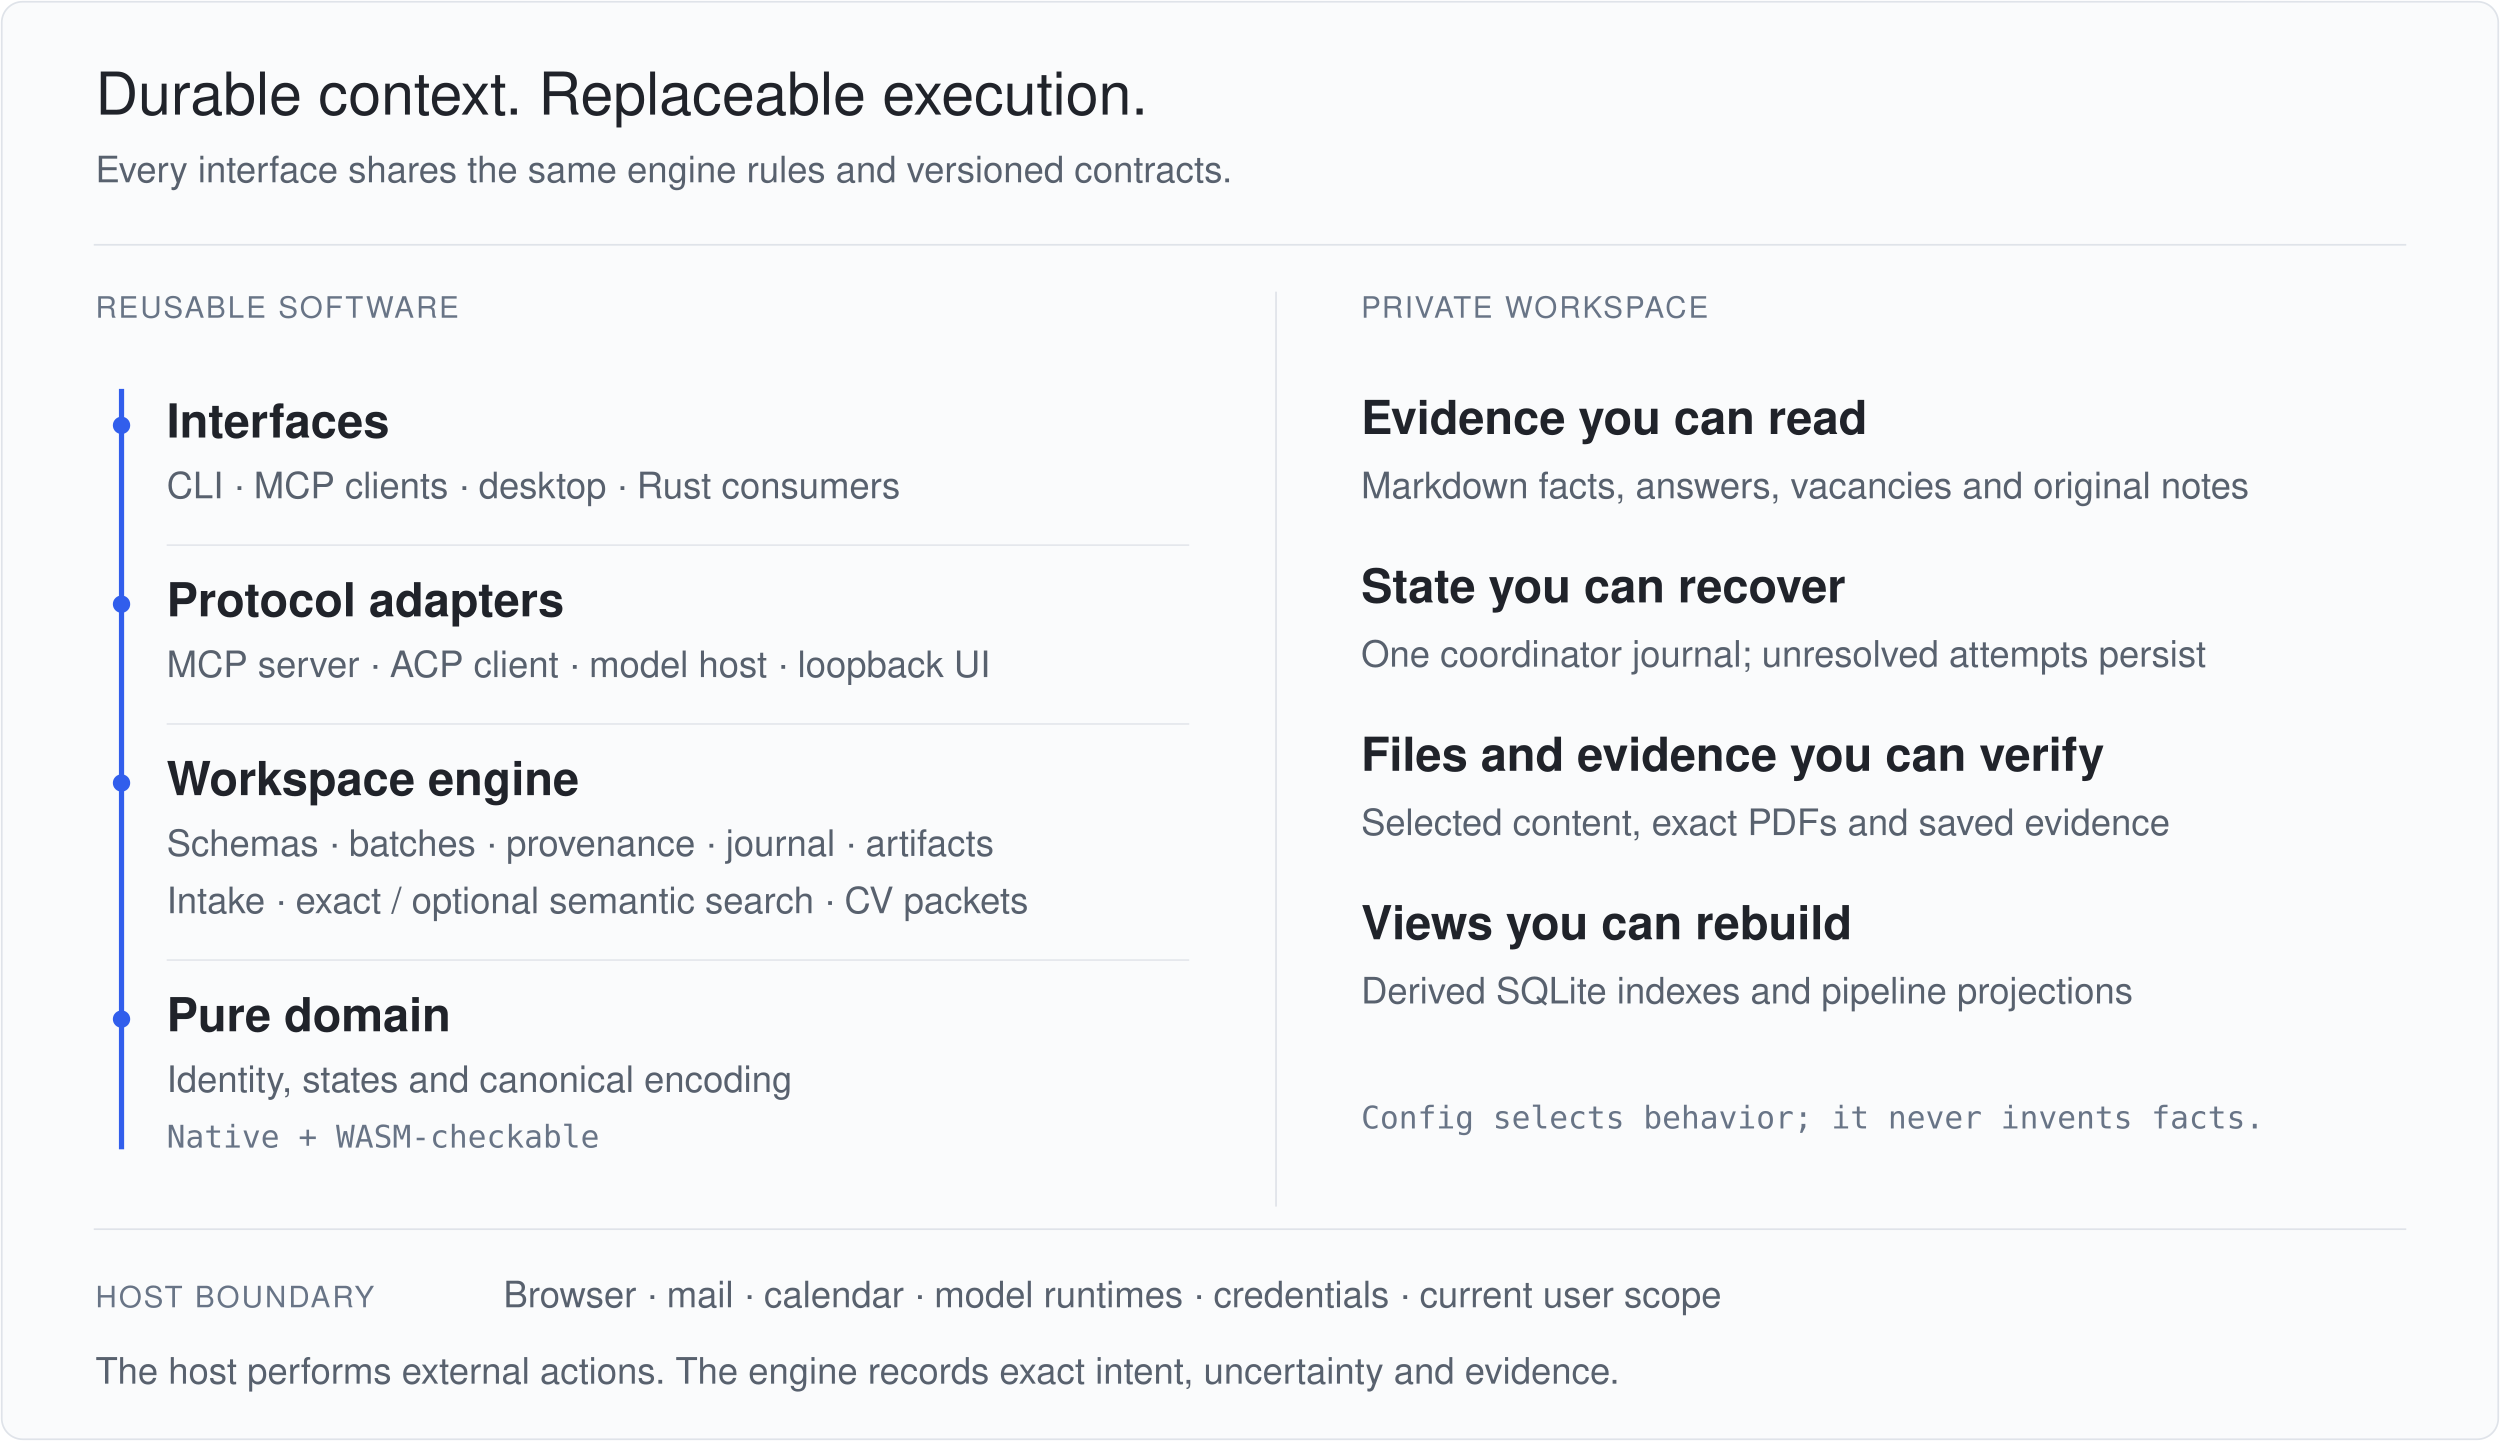
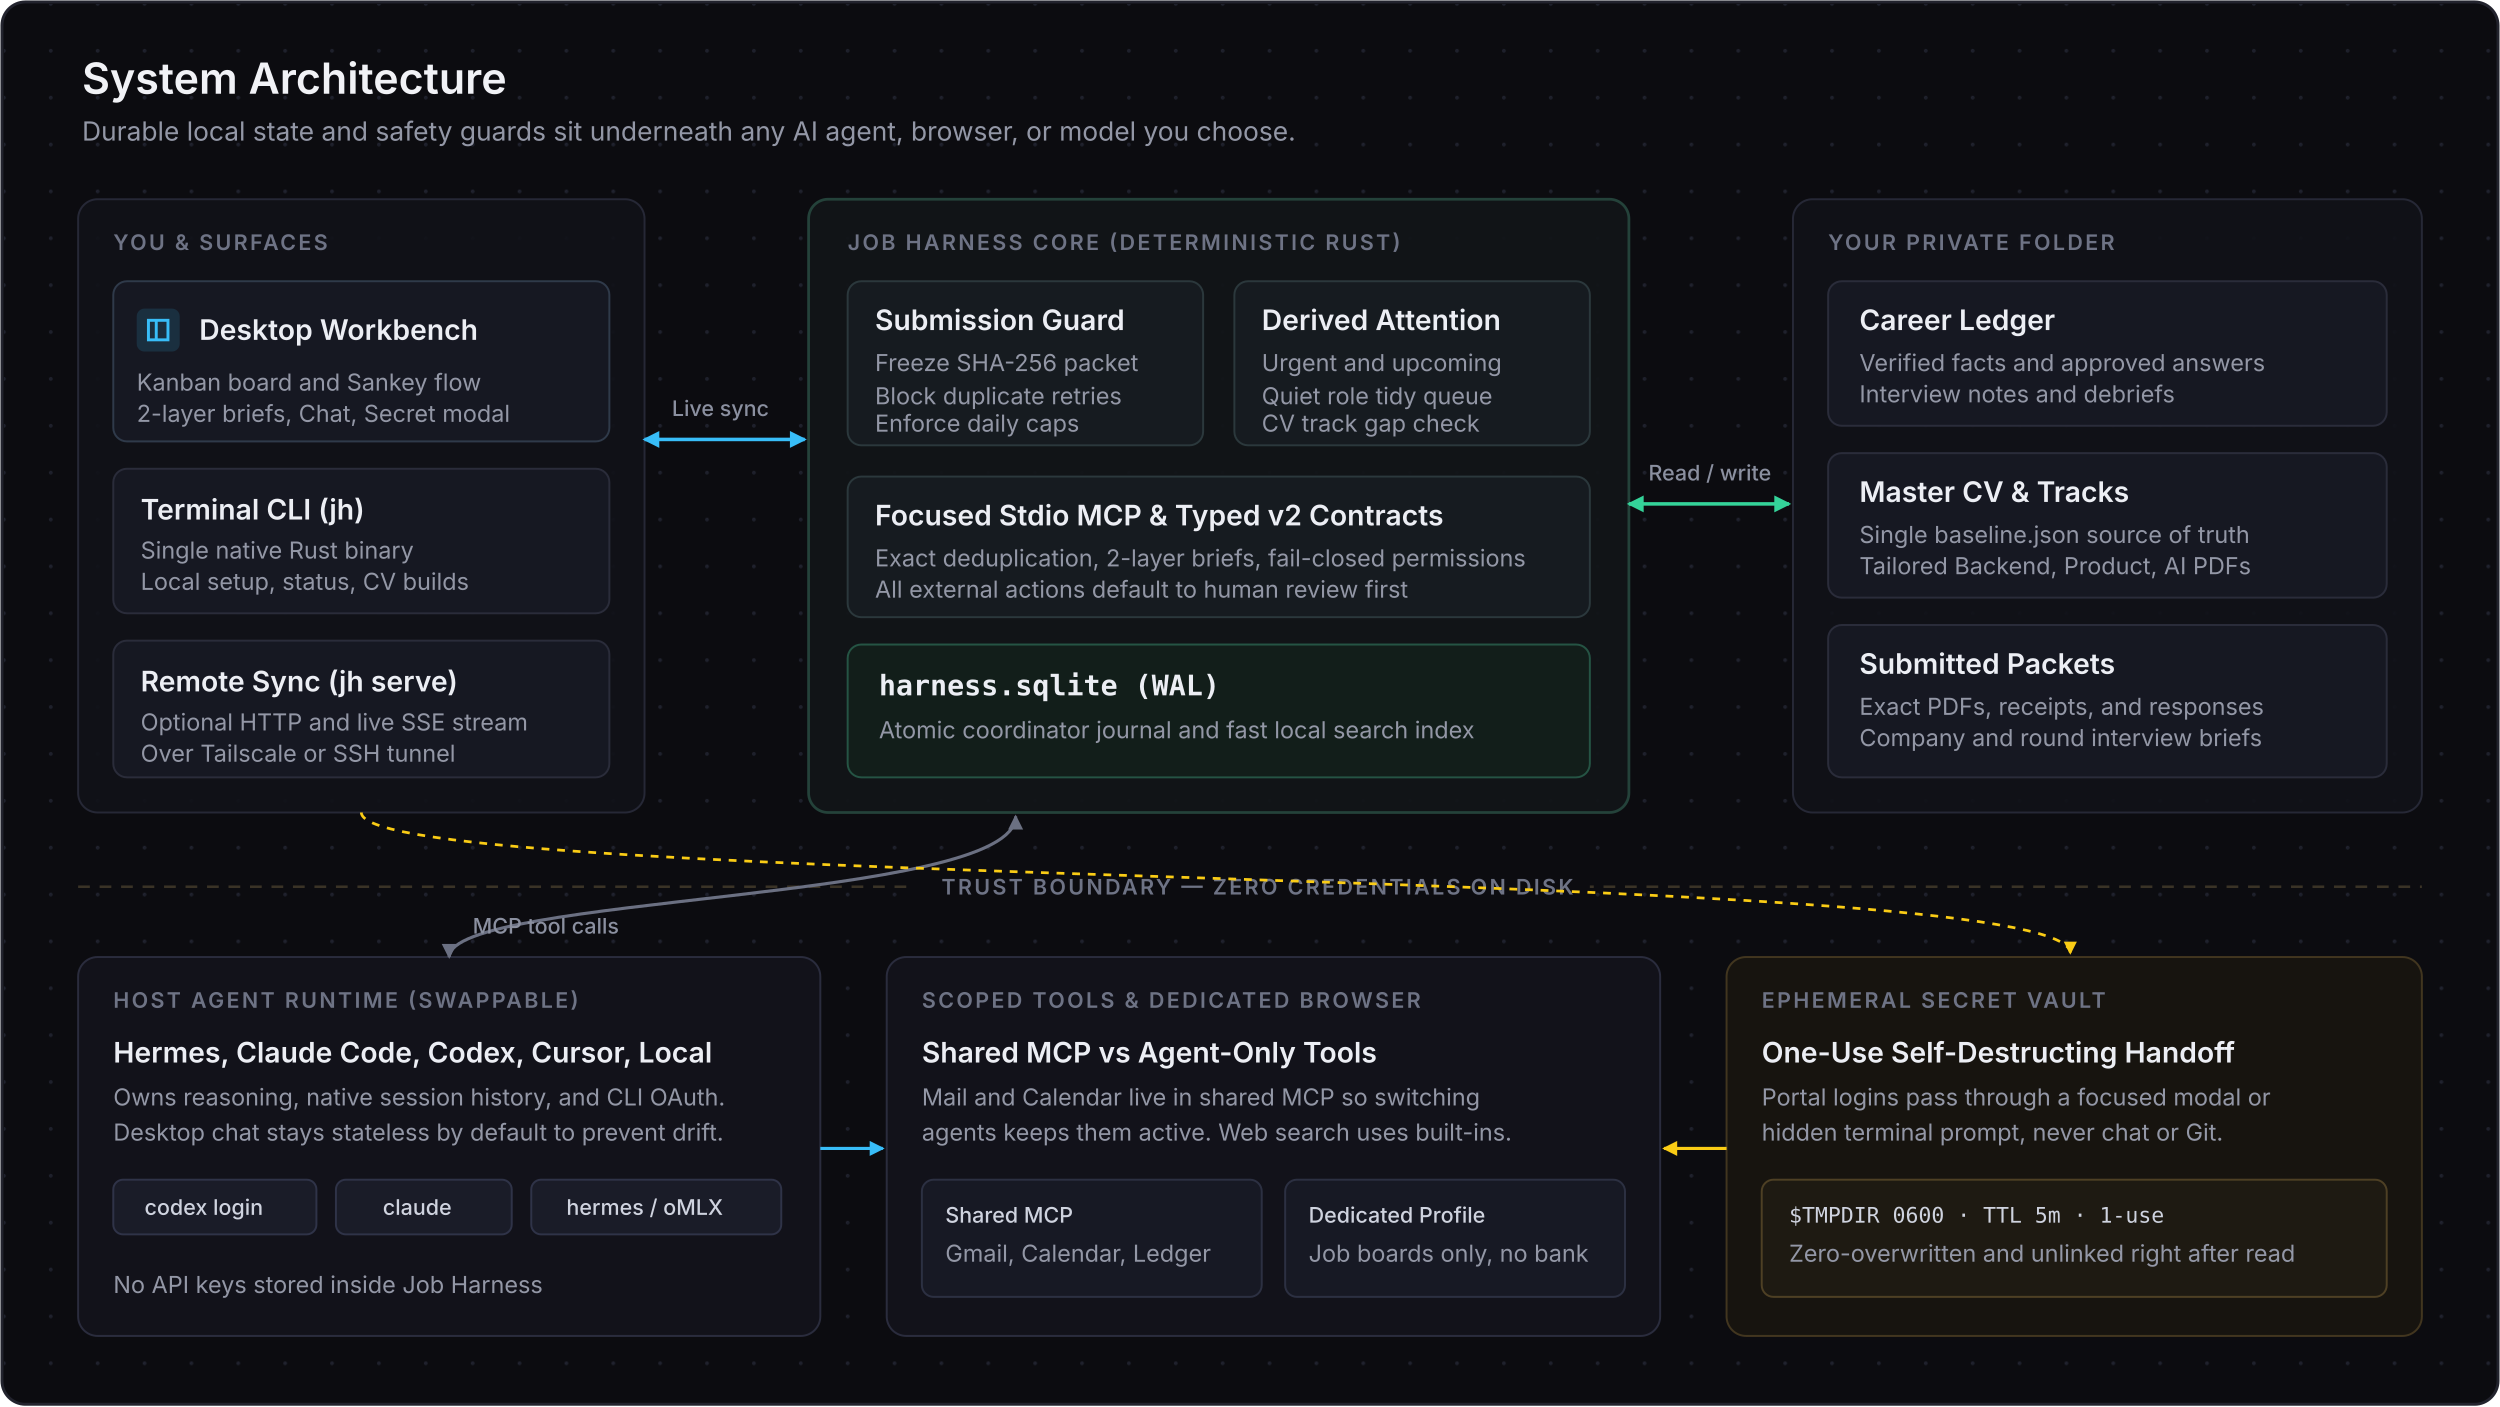
- <svg xmlns="http://www.w3.org/2000/svg" width="1440" height="830" viewBox="0 0 1440 830" role="img" aria-labelledby="title description">
-   <style>text{font-family:-apple-system,BlinkMacSystemFont,'Segoe UI',Helvetica,Arial,sans-serif;fill:#20232a}.label{font-size:17px;letter-spacing:1.2px;fill:#687486}.name{font-size:27px;font-weight:600}.body{font-size:21px;fill:#58616e}.mono{font-family:'SF Mono',Consolas,monospace;font-size:18px;fill:#687486}</style>
-   <rect x="1" y="1" width="1438" height="828" rx="12" fill="#fafbfc" stroke="#dfe3e9" />
-   <text x="55" y="66" font-size="34" font-weight="500">Durable context. Replaceable execution.</text>
-   <text x="55" y="105" class="body">Every interface shares the same engine rules and versioned contracts.</text>
-   <path d="M54 141h1332M735 168v527" stroke="#dfe3e9" />
-   <text x="55" y="183" class="label">REUSABLE SOFTWARE</text>
-   <path d="M70 224v438" stroke="#315eec" stroke-width="3" />
-   <circle cx="70" cy="245" r="5" fill="#315eec" />
-   <text x="96" y="252" class="name">Interfaces</text>
-   <text x="96" y="287" class="body">CLI · MCP clients · desktop · Rust consumers</text>
-   <path d="M96 314h589" stroke="#e4e7ec" />
-   <circle cx="70" cy="348" r="5" fill="#315eec" />
-   <text x="96" y="355" class="name">Protocol adapters</text>
-   <text x="96" y="390" class="body">MCP server · ACP client · model host · loopback UI</text>
-   <path d="M96 417h589" stroke="#e4e7ec" />
-   <circle cx="70" cy="451" r="5" fill="#315eec" />
-   <text x="96" y="458" class="name">Workspace engine</text>
-   <text x="96" y="493" class="body">Schemas · batches · provenance · journal · artifacts</text>
-   <text x="96" y="526" class="body">Intake · exact / optional semantic search · CV packets</text>
-   <path d="M96 553h589" stroke="#e4e7ec" />
-   <circle cx="70" cy="587" r="5" fill="#315eec" />
-   <text x="96" y="594" class="name">Pure domain</text>
-   <text x="96" y="629" class="body">Identity, states and canonical encoding</text>
-   <text x="96" y="661" class="mono">Native + WASM-checkable</text>
-   <text x="784" y="183" class="label">PRIVATE WORKSPACE</text>
-   <text x="784" y="250" class="name">Evidence you can read</text>
-   <text x="784" y="287" class="body">Markdown facts, answers, vacancies and original notes</text>
-   <text x="784" y="347" class="name">State you can recover</text>
-   <text x="784" y="384" class="body">One coordinator journal; unresolved attempts persist</text>
-   <text x="784" y="444" class="name">Files and evidence you can verify</text>
-   <text x="784" y="481" class="body">Selected content, exact PDFs and saved evidence</text>
-   <text x="784" y="541" class="name">Views you can rebuild</text>
-   <text x="784" y="578" class="body">Derived SQLite indexes and pipeline projections</text>
-   <text x="784" y="650" class="mono">Config selects behavior; it never invents facts.</text>
-   <path d="M54 708h1332" stroke="#dfe3e9" />
-   <text x="55" y="753" class="label">HOST BOUNDARY</text>
-   <text x="290" y="753" class="body">Browser · mail · calendar · model runtimes · credentials · current user scope</text>
-   <text x="55" y="797" class="body">The host performs external actions. The engine records exact intent, uncertainty and evidence.</text>
+ <svg xmlns="http://www.w3.org/2000/svg" width="1280" height="720" viewBox="0 0 1280 720" role="img" aria-labelledby="title desc">
+   <defs>
+     <pattern id="dotgrid" width="24" height="24" patternUnits="userSpaceOnUse">
+       <circle cx="2" cy="2" r="1" fill="#1e202b" />
+     </pattern>
+     <marker id="arr-cyan" viewBox="0 0 10 10" refX="8" refY="5" markerWidth="6" markerHeight="6" orient="auto-start-reverse">
+       <path d="M 1 1 L 9 5 L 1 9 z" fill="#38bdf8" />
+     </marker>
+     <marker id="arr-green" viewBox="0 0 10 10" refX="8" refY="5" markerWidth="6" markerHeight="6" orient="auto-start-reverse">
+       <path d="M 1 1 L 9 5 L 1 9 z" fill="#34d399" />
+     </marker>
+     <marker id="arr-amber" viewBox="0 0 10 10" refX="8" refY="5" markerWidth="6" markerHeight="6" orient="auto-start-reverse">
+       <path d="M 1 1 L 9 5 L 1 9 z" fill="#facc15" />
+     </marker>
+     <marker id="arr-muted" viewBox="0 0 10 10" refX="8" refY="5" markerWidth="6" markerHeight="6" orient="auto-start-reverse">
+       <path d="M 1 1 L 9 5 L 1 9 z" fill="#6b7082" />
+     </marker>
+     <style>
+       .sans { font-family: -apple-system, BlinkMacSystemFont, "Inter", "SF Pro Text", "Segoe UI", sans-serif; }
+       .mono { font-family: "SF Mono", ui-monospace, Menlo, Consolas, monospace; }
+       .zone { font-size: 11px; font-weight: 600; letter-spacing: 1.2px; fill: #6e7385; }
+       .title { font-size: 22px; font-weight: 600; fill: #f1f2f6; }
+       .lead { font-size: 13.5px; fill: #9397a6; }
+       .node-h { font-size: 14.5px; font-weight: 600; fill: #eceef4; }
+       .node-p { font-size: 12px; fill: #9397a6; }
+       .edge-lbl { font-size: 11px; font-weight: 500; fill: #8b90a0; }
+       .pill-t { font-size: 11px; font-weight: 500; fill: #cfd3df; }
+     </style>
+   </defs>
+   <rect x="1" y="1" width="1278" height="718" rx="12" fill="#0c0c10" stroke="#22232d" stroke-width="1.5" />
+   <rect x="2" y="2" width="1276" height="716" rx="11" fill="url(#dotgrid)" />
+   <text x="42" y="48" class="sans title">System Architecture</text>
+   <text x="42" y="72" class="sans lead">Durable local state and safety guards sit underneath any AI agent, browser, or model you choose.</text>
+   <rect x="40" y="102" width="290" height="314" rx="10" fill="#111218" fill-opacity="0.92" stroke="#262836" />
+   <text x="58" y="128" class="sans zone">YOU &amp; SURFACES</text>
+   <rect x="58" y="144" width="254" height="82" rx="7" fill="#161822" stroke="#2f3a4a" />
+   <rect x="70" y="158" width="22" height="22" rx="4" fill="#38bdf8" fill-opacity="0.14" />
+   <path d="M76 164 h10 v10 h-10 z M80 164 v10" fill="none" stroke="#38bdf8" stroke-width="1.5" />
+   <text x="102" y="174" class="sans node-h">Desktop Workbench</text>
+   <text x="70" y="200" class="sans node-p">Kanban board and Sankey flow</text>
+   <text x="70" y="216" class="sans node-p">2-layer briefs, Chat, Secret modal</text>
+   <rect x="58" y="240" width="254" height="74" rx="7" fill="#161822" stroke="#2a2c3a" />
+   <text x="72" y="266" class="sans node-h">Terminal CLI (jh)</text>
+   <text x="72" y="286" class="sans node-p">Single native Rust binary</text>
+   <text x="72" y="302" class="sans node-p">Local setup, status, CV builds</text>
+   <rect x="58" y="328" width="254" height="70" rx="7" fill="#161822" stroke="#2a2c3a" />
+   <text x="72" y="354" class="sans node-h">Remote Sync (jh serve)</text>
+   <text x="72" y="374" class="sans node-p">Optional HTTP and live SSE stream</text>
+   <text x="72" y="390" class="sans node-p">Over Tailscale or SSH tunnel</text>
+   <rect x="414" y="102" width="420" height="314" rx="10" fill="#111518" fill-opacity="0.94" stroke="#24423a" stroke-width="1.4" />
+   <text x="434" y="128" class="sans zone" fill="#34d399">JOB HARNESS CORE (DETERMINISTIC RUST)</text>
+   <rect x="434" y="144" width="182" height="84" rx="7" fill="#161b20" stroke="#2b383c" />
+   <text x="448" y="169" class="sans node-h">Submission Guard</text>
+   <text x="448" y="190" class="sans node-p">Freeze SHA-256 packet</text>
+   <text x="448" y="207" class="sans node-p">Block duplicate retries</text>
+   <text x="448" y="221" class="sans node-p">Enforce daily caps</text>
+   <rect x="632" y="144" width="182" height="84" rx="7" fill="#161b20" stroke="#2b383c" />
+   <text x="646" y="169" class="sans node-h">Derived Attention</text>
+   <text x="646" y="190" class="sans node-p">Urgent and upcoming</text>
+   <text x="646" y="207" class="sans node-p">Quiet role tidy queue</text>
+   <text x="646" y="221" class="sans node-p">CV track gap check</text>
+   <rect x="434" y="244" width="380" height="72" rx="7" fill="#161b20" stroke="#2b383c" />
+   <text x="448" y="269" class="sans node-h">Focused Stdio MCP &amp; Typed v2 Contracts</text>
+   <text x="448" y="290" class="sans node-p">Exact deduplication, 2-layer briefs, fail-closed permissions</text>
+   <text x="448" y="306" class="sans node-p">All external actions default to human review first</text>
+   <rect x="434" y="330" width="380" height="68" rx="7" fill="#121e1a" stroke="#255444" />
+   <text x="450" y="356" class="mono node-h" fill="#34d399">harness.sqlite (WAL)</text>
+   <text x="450" y="378" class="sans node-p">Atomic coordinator journal and fast local search index</text>
+   <rect x="918" y="102" width="322" height="314" rx="10" fill="#111218" fill-opacity="0.92" stroke="#262836" />
+   <text x="936" y="128" class="sans zone">YOUR PRIVATE FOLDER</text>
+   <rect x="936" y="144" width="286" height="74" rx="7" fill="#161822" stroke="#2a2c3a" />
+   <text x="952" y="169" class="sans node-h">Career Ledger</text>
+   <text x="952" y="190" class="sans node-p">Verified facts and approved answers</text>
+   <text x="952" y="206" class="sans node-p">Interview notes and debriefs</text>
+   <rect x="936" y="232" width="286" height="74" rx="7" fill="#161822" stroke="#2a2c3a" />
+   <text x="952" y="257" class="sans node-h">Master CV &amp; Tracks</text>
+   <text x="952" y="278" class="sans node-p">Single baseline.json source of truth</text>
+   <text x="952" y="294" class="sans node-p">Tailored Backend, Product, AI PDFs</text>
+   <rect x="936" y="320" width="286" height="78" rx="7" fill="#161822" stroke="#2a2c3a" />
+   <text x="952" y="345" class="sans node-h">Submitted Packets</text>
+   <text x="952" y="366" class="sans node-p">Exact PDFs, receipts, and responses</text>
+   <text x="952" y="382" class="sans node-p">Company and round interview briefs</text>
+   <path d="M 330 225 C 368 225, 374 225, 412 225" fill="none" stroke="#38bdf8" stroke-width="1.8" marker-end="url(#arr-cyan)" marker-start="url(#arr-cyan)" />
+   <text x="344" y="213" class="sans edge-lbl" fill="#38bdf8">Live sync</text>
+   <path d="M 834 258 C 874 258, 876 258, 916 258" fill="none" stroke="#34d399" stroke-width="1.8" marker-end="url(#arr-green)" marker-start="url(#arr-green)" />
+   <text x="844" y="246" class="sans edge-lbl" fill="#34d399">Read / write</text>
+   <line x1="40" y1="454" x2="1240" y2="454" stroke="#3a3326" stroke-width="1.3" stroke-dasharray="6 5" />
+   <rect x="466" y="442" width="348" height="24" rx="5" fill="#0c0c10" />
+   <text x="482" y="458" class="sans zone" fill="#d4b157">TRUST BOUNDARY — ZERO CREDENTIALS ON DISK</text>
+   <rect x="40" y="490" width="380" height="194" rx="10" fill="#12121a" stroke="#2a2c3d" />
+   <text x="58" y="516" class="sans zone">HOST AGENT RUNTIME (SWAPPABLE)</text>
+   <text x="58" y="544" class="sans node-h">Hermes, Claude Code, Codex, Cursor, Local</text>
+   <text x="58" y="566" class="sans node-p">Owns reasoning, native session history, and CLI OAuth.</text>
+   <text x="58" y="584" class="sans node-p">Desktop chat stays stateless by default to prevent drift.</text>
+   <rect x="58" y="604" width="104" height="28" rx="5" fill="#1a1c28" stroke="#2f3348" />
+   <text x="74" y="622" class="sans pill-t">codex login</text>
+   <rect x="172" y="604" width="90" height="28" rx="5" fill="#1a1c28" stroke="#2f3348" />
+   <text x="196" y="622" class="sans pill-t">claude</text>
+   <rect x="272" y="604" width="128" height="28" rx="5" fill="#1a1c28" stroke="#2f3348" />
+   <text x="290" y="622" class="sans pill-t">hermes / oMLX</text>
+   <text x="58" y="662" class="sans node-p" fill="#6e7385">No API keys stored inside Job Harness</text>
+   <rect x="454" y="490" width="396" height="194" rx="10" fill="#12121a" stroke="#2a2c3d" />
+   <text x="472" y="516" class="sans zone">SCOPED TOOLS &amp; DEDICATED BROWSER</text>
+   <text x="472" y="544" class="sans node-h">Shared MCP vs Agent-Only Tools</text>
+   <text x="472" y="566" class="sans node-p">Mail and Calendar live in shared MCP so switching</text>
+   <text x="472" y="584" class="sans node-p">agents keeps them active. Web search uses built-ins.</text>
+   <rect x="472" y="604" width="174" height="60" rx="6" fill="#171924" stroke="#2c3042" />
+   <text x="484" y="626" class="sans pill-t" fill="#34d399">Shared MCP</text>
+   <text x="484" y="646" class="sans node-p">Gmail, Calendar, Ledger</text>
+   <rect x="658" y="604" width="174" height="60" rx="6" fill="#171924" stroke="#2c3042" />
+   <text x="670" y="626" class="sans pill-t" fill="#38bdf8">Dedicated Profile</text>
+   <text x="670" y="646" class="sans node-p">Job boards only, no bank</text>
+   <rect x="884" y="490" width="356" height="194" rx="10" fill="#17140f" stroke="#42361f" />
+   <text x="902" y="516" class="sans zone" fill="#facc15">EPHEMERAL SECRET VAULT</text>
+   <text x="902" y="544" class="sans node-h">One-Use Self-Destructing Handoff</text>
+   <text x="902" y="566" class="sans node-p">Portal logins pass through a focused modal or</text>
+   <text x="902" y="584" class="sans node-p">hidden terminal prompt, never chat or Git.</text>
+   <rect x="902" y="604" width="320" height="60" rx="6" fill="#1e1a12" stroke="#4e4024" />
+   <text x="916" y="626" class="mono pill-t" fill="#fde047">$TMPDIR 0600 · TTL 5m · 1-use</text>
+   <text x="916" y="646" class="sans node-p">Zero-overwritten and unlinked right after read</text>
+   <path d="M 230 490 C 230 458, 520 462, 520 418" fill="none" stroke="#6b7082" stroke-width="1.6" marker-end="url(#arr-muted)" marker-start="url(#arr-muted)" />
+   <text x="242" y="478" class="sans edge-lbl">MCP tool calls</text>
+   <path d="M 420 588 H 452" fill="none" stroke="#38bdf8" stroke-width="1.6" marker-end="url(#arr-cyan)" />
+   <path d="M 884 588 H 852" fill="none" stroke="#facc15" stroke-width="1.6" marker-end="url(#arr-amber)" />
+   <path d="M 185 416 C 185 456, 1060 442, 1060 488" fill="none" stroke="#facc15" stroke-width="1.4" stroke-dasharray="4 4" marker-end="url(#arr-amber)" />
</svg>
